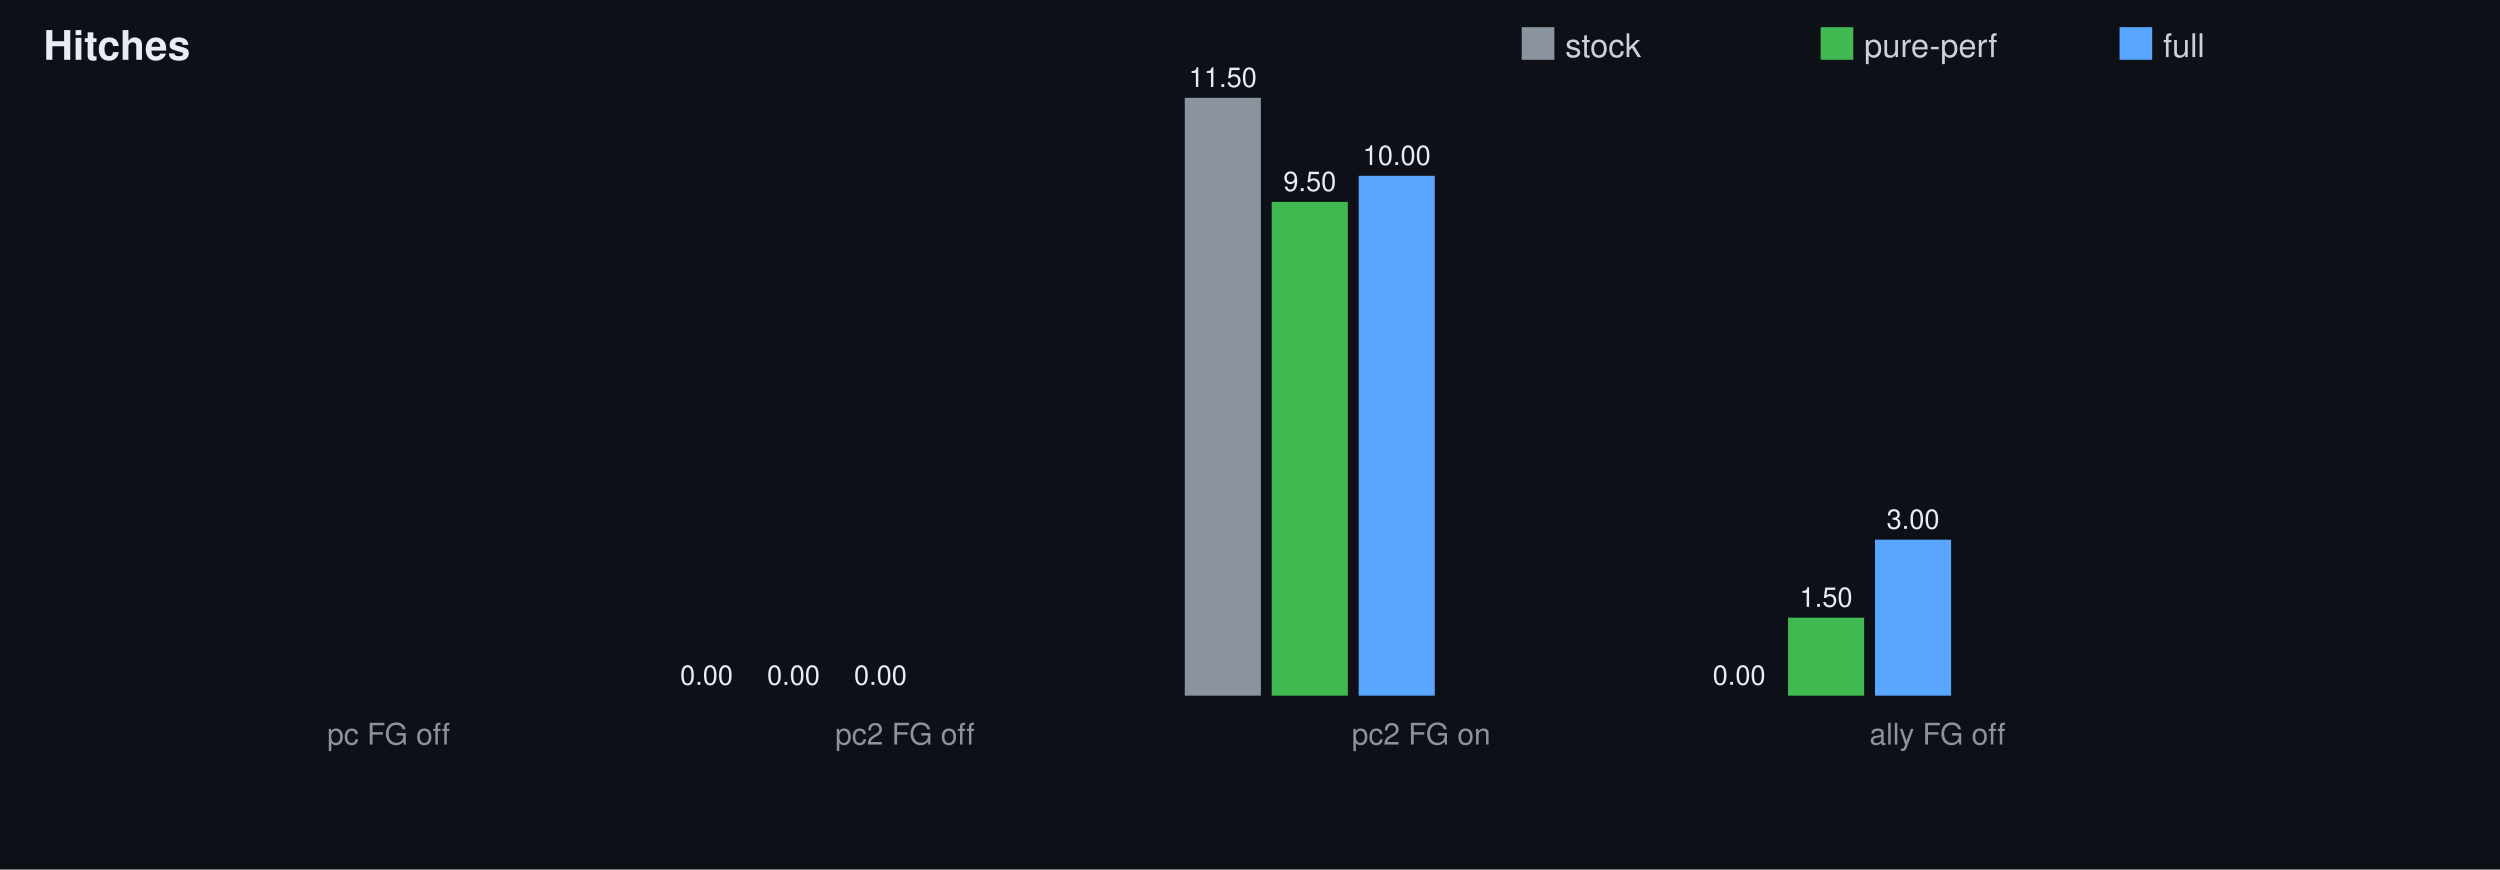
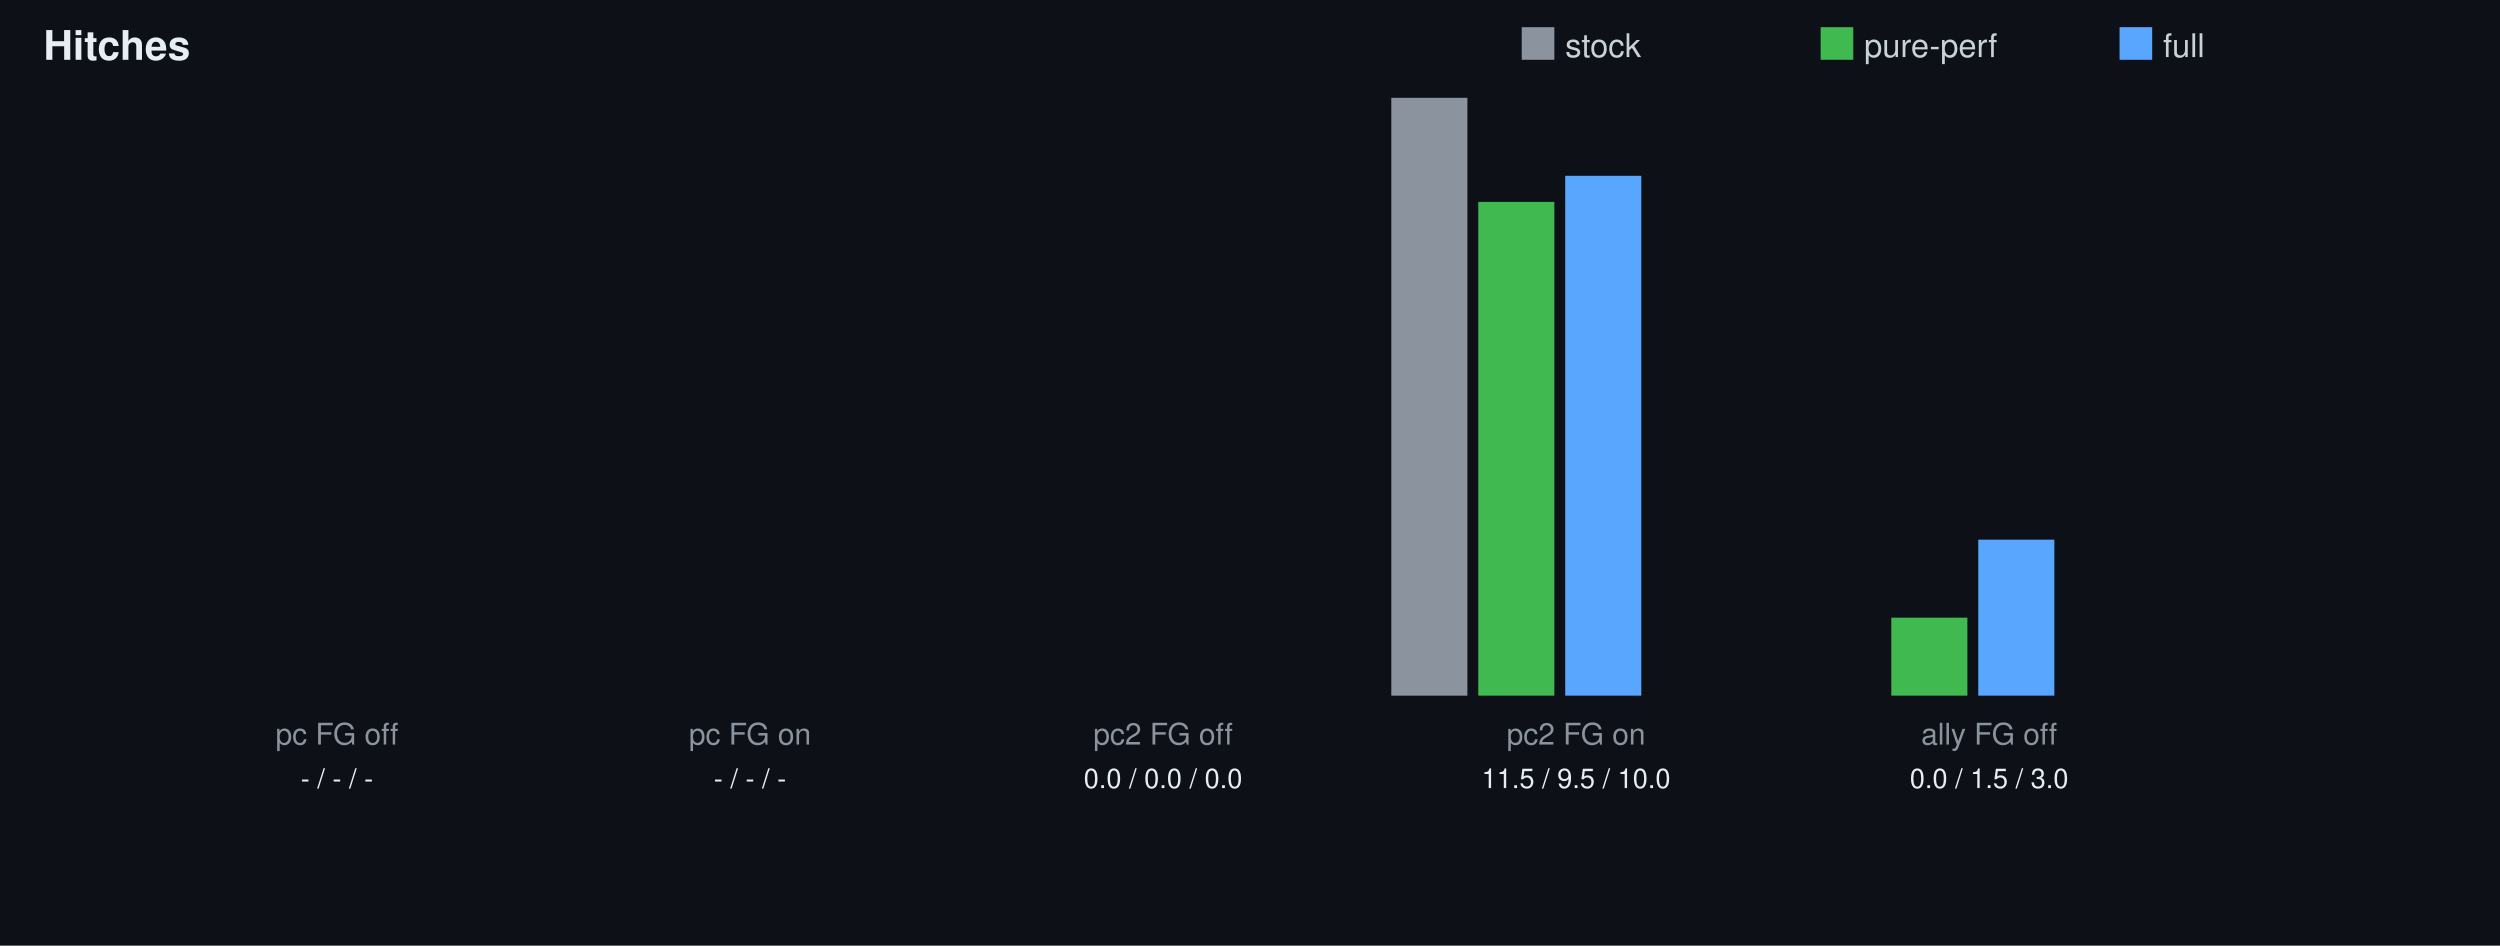
- <svg xmlns="http://www.w3.org/2000/svg" viewBox="0 0 920 320" font-family="Segoe UI,Helvetica,Arial,sans-serif">
+ <svg xmlns="http://www.w3.org/2000/svg" viewBox="0 0 920 348" font-family="Segoe UI,Helvetica,Arial,sans-serif">
  <rect width="100%" height="100%" fill="#0d1117" />
  <text x="16" y="22" fill="#e6edf3" font-size="15" font-weight="700">Hitches</text>
  <rect x="560" y="10" width="12" height="12" fill="#8b949e" />
  <text x="576" y="21" fill="#c9d1d9" font-size="12">stock</text>
  <rect x="670" y="10" width="12" height="12" fill="#3fb950" />
  <text x="686" y="21" fill="#c9d1d9" font-size="12">pure-perf</text>
  <rect x="780" y="10" width="12" height="12" fill="#58a6ff" />
  <text x="796" y="21" fill="#c9d1d9" font-size="12">full</text>
-   <text x="143" y="274" fill="#8b949e" font-size="11" text-anchor="middle">pc FG off</text>
-   <text x="333" y="274" fill="#8b949e" font-size="11" text-anchor="middle">pc2 FG off</text>
-   <rect x="246.0" y="256.0" width="28.0" height="0.0" fill="#8b949e" />
-   <text x="260.0" y="252.0" fill="#e6edf3" font-size="10" text-anchor="middle">0.00</text>
-   <rect x="278.0" y="256.0" width="28.0" height="0.0" fill="#3fb950" />
-   <text x="292.0" y="252.0" fill="#e6edf3" font-size="10" text-anchor="middle">0.00</text>
-   <rect x="310.0" y="256.0" width="28.0" height="0.0" fill="#58a6ff" />
-   <text x="324.0" y="252.0" fill="#e6edf3" font-size="10" text-anchor="middle">0.00</text>
-   <text x="523" y="274" fill="#8b949e" font-size="11" text-anchor="middle">pc2 FG on</text>
-   <rect x="436.0" y="36.0" width="28.0" height="220.0" fill="#8b949e" />
-   <text x="450.0" y="32.0" fill="#e6edf3" font-size="10" text-anchor="middle">11.50</text>
-   <rect x="468.0" y="74.3" width="28.0" height="181.7" fill="#3fb950" />
-   <text x="482.0" y="70.3" fill="#e6edf3" font-size="10" text-anchor="middle">9.50</text>
-   <rect x="500.0" y="64.7" width="28.0" height="191.3" fill="#58a6ff" />
-   <text x="514.0" y="60.7" fill="#e6edf3" font-size="10" text-anchor="middle">10.00</text>
-   <text x="713" y="274" fill="#8b949e" font-size="11" text-anchor="middle">ally FG off</text>
-   <rect x="626.0" y="256.0" width="28.0" height="0.0" fill="#8b949e" />
-   <text x="640.0" y="252.0" fill="#e6edf3" font-size="10" text-anchor="middle">0.00</text>
-   <rect x="658.0" y="227.3" width="28.0" height="28.7" fill="#3fb950" />
-   <text x="672.0" y="223.3" fill="#e6edf3" font-size="10" text-anchor="middle">1.50</text>
-   <rect x="690.0" y="198.6" width="28.0" height="57.4" fill="#58a6ff" />
-   <text x="704.0" y="194.6" fill="#e6edf3" font-size="10" text-anchor="middle">3.00</text>
+   <text x="124" y="274" fill="#8b949e" font-size="11" text-anchor="middle">pc FG off</text>
+   <text x="124" y="290" fill="#e6edf3" font-size="10" text-anchor="middle">- / - / -</text>
+   <text x="276" y="274" fill="#8b949e" font-size="11" text-anchor="middle">pc FG on</text>
+   <text x="276" y="290" fill="#e6edf3" font-size="10" text-anchor="middle">- / - / -</text>
+   <text x="428" y="274" fill="#8b949e" font-size="11" text-anchor="middle">pc2 FG off</text>
+   <rect x="360.0" y="256.0" width="28.0" height="0.0" fill="#8b949e" />
+   <rect x="392.0" y="256.0" width="28.0" height="0.0" fill="#3fb950" />
+   <rect x="424.0" y="256.0" width="28.0" height="0.0" fill="#58a6ff" />
+   <text x="428" y="290" fill="#e6edf3" font-size="10" text-anchor="middle">0.0 / 0.0 / 0.0</text>
+   <text x="580" y="274" fill="#8b949e" font-size="11" text-anchor="middle">pc2 FG on</text>
+   <rect x="512.0" y="36.0" width="28.0" height="220.0" fill="#8b949e" />
+   <rect x="544.0" y="74.3" width="28.0" height="181.7" fill="#3fb950" />
+   <rect x="576.0" y="64.7" width="28.0" height="191.3" fill="#58a6ff" />
+   <text x="580" y="290" fill="#e6edf3" font-size="10" text-anchor="middle">11.5 / 9.5 / 10.0</text>
+   <text x="732" y="274" fill="#8b949e" font-size="11" text-anchor="middle">ally FG off</text>
+   <rect x="664.0" y="256.0" width="28.0" height="0.0" fill="#8b949e" />
+   <rect x="696.0" y="227.3" width="28.0" height="28.7" fill="#3fb950" />
+   <rect x="728.0" y="198.6" width="28.0" height="57.4" fill="#58a6ff" />
+   <text x="732" y="290" fill="#e6edf3" font-size="10" text-anchor="middle">0.0 / 1.5 / 3.0</text>
</svg>
